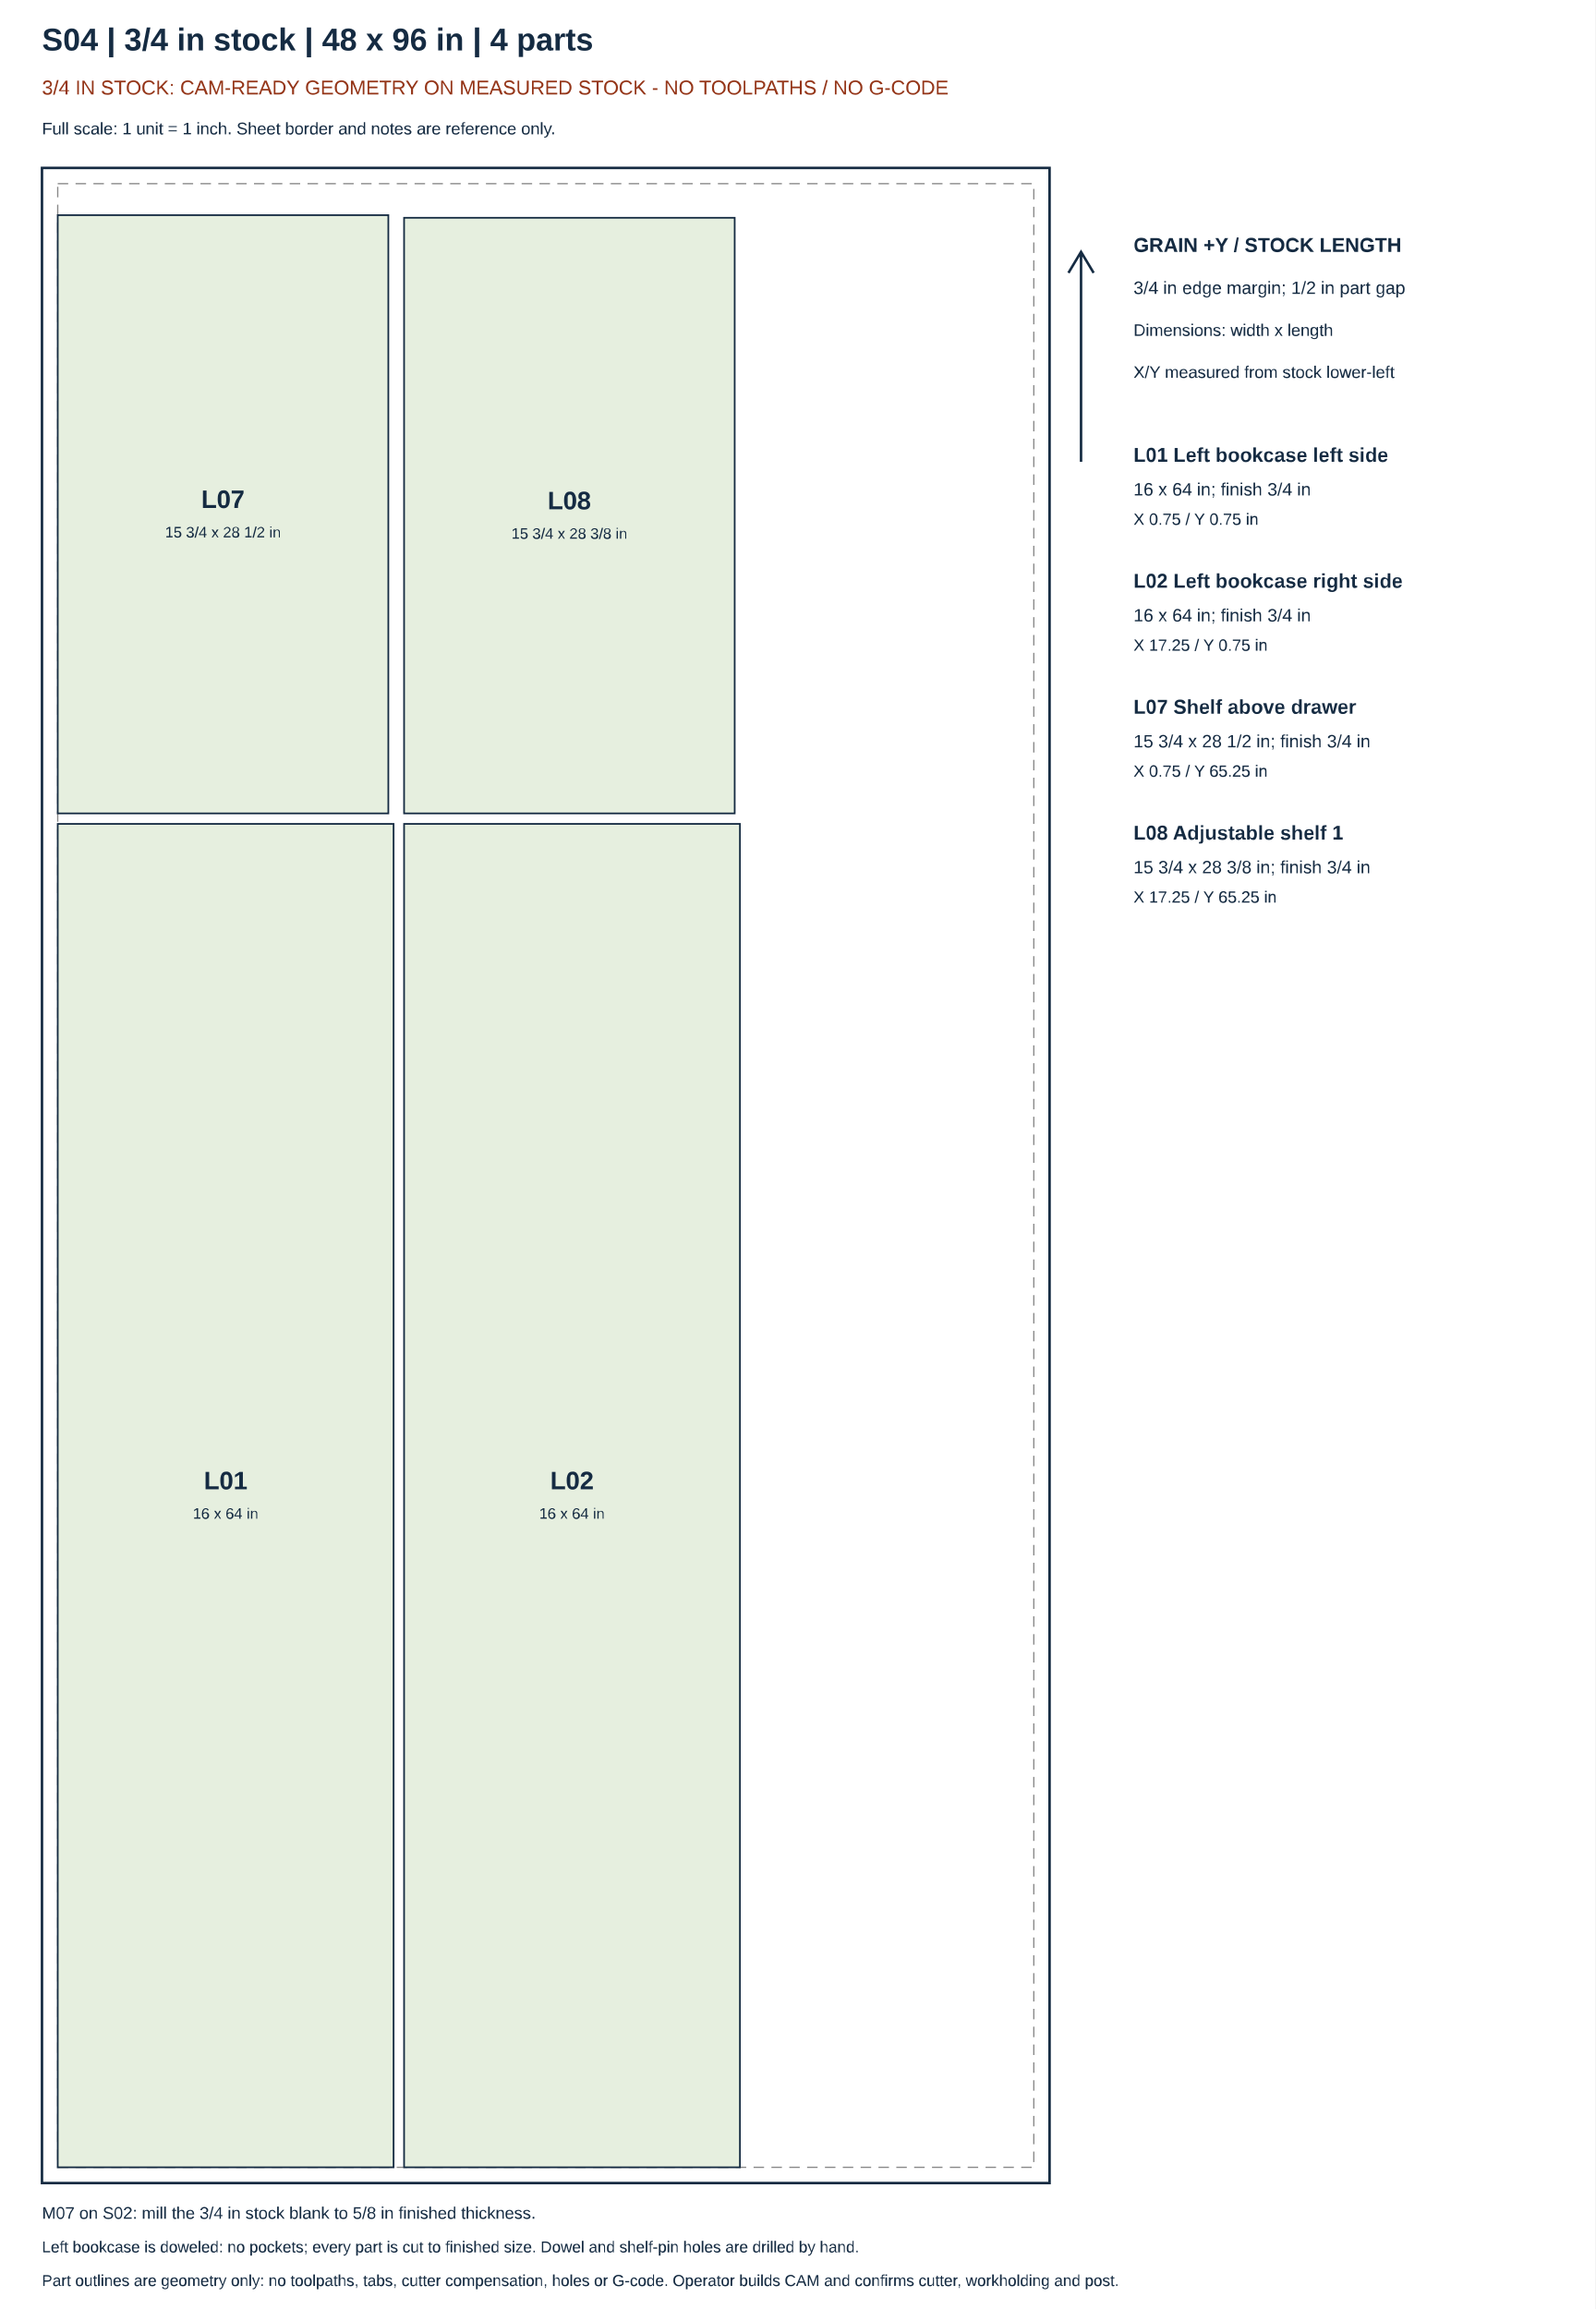
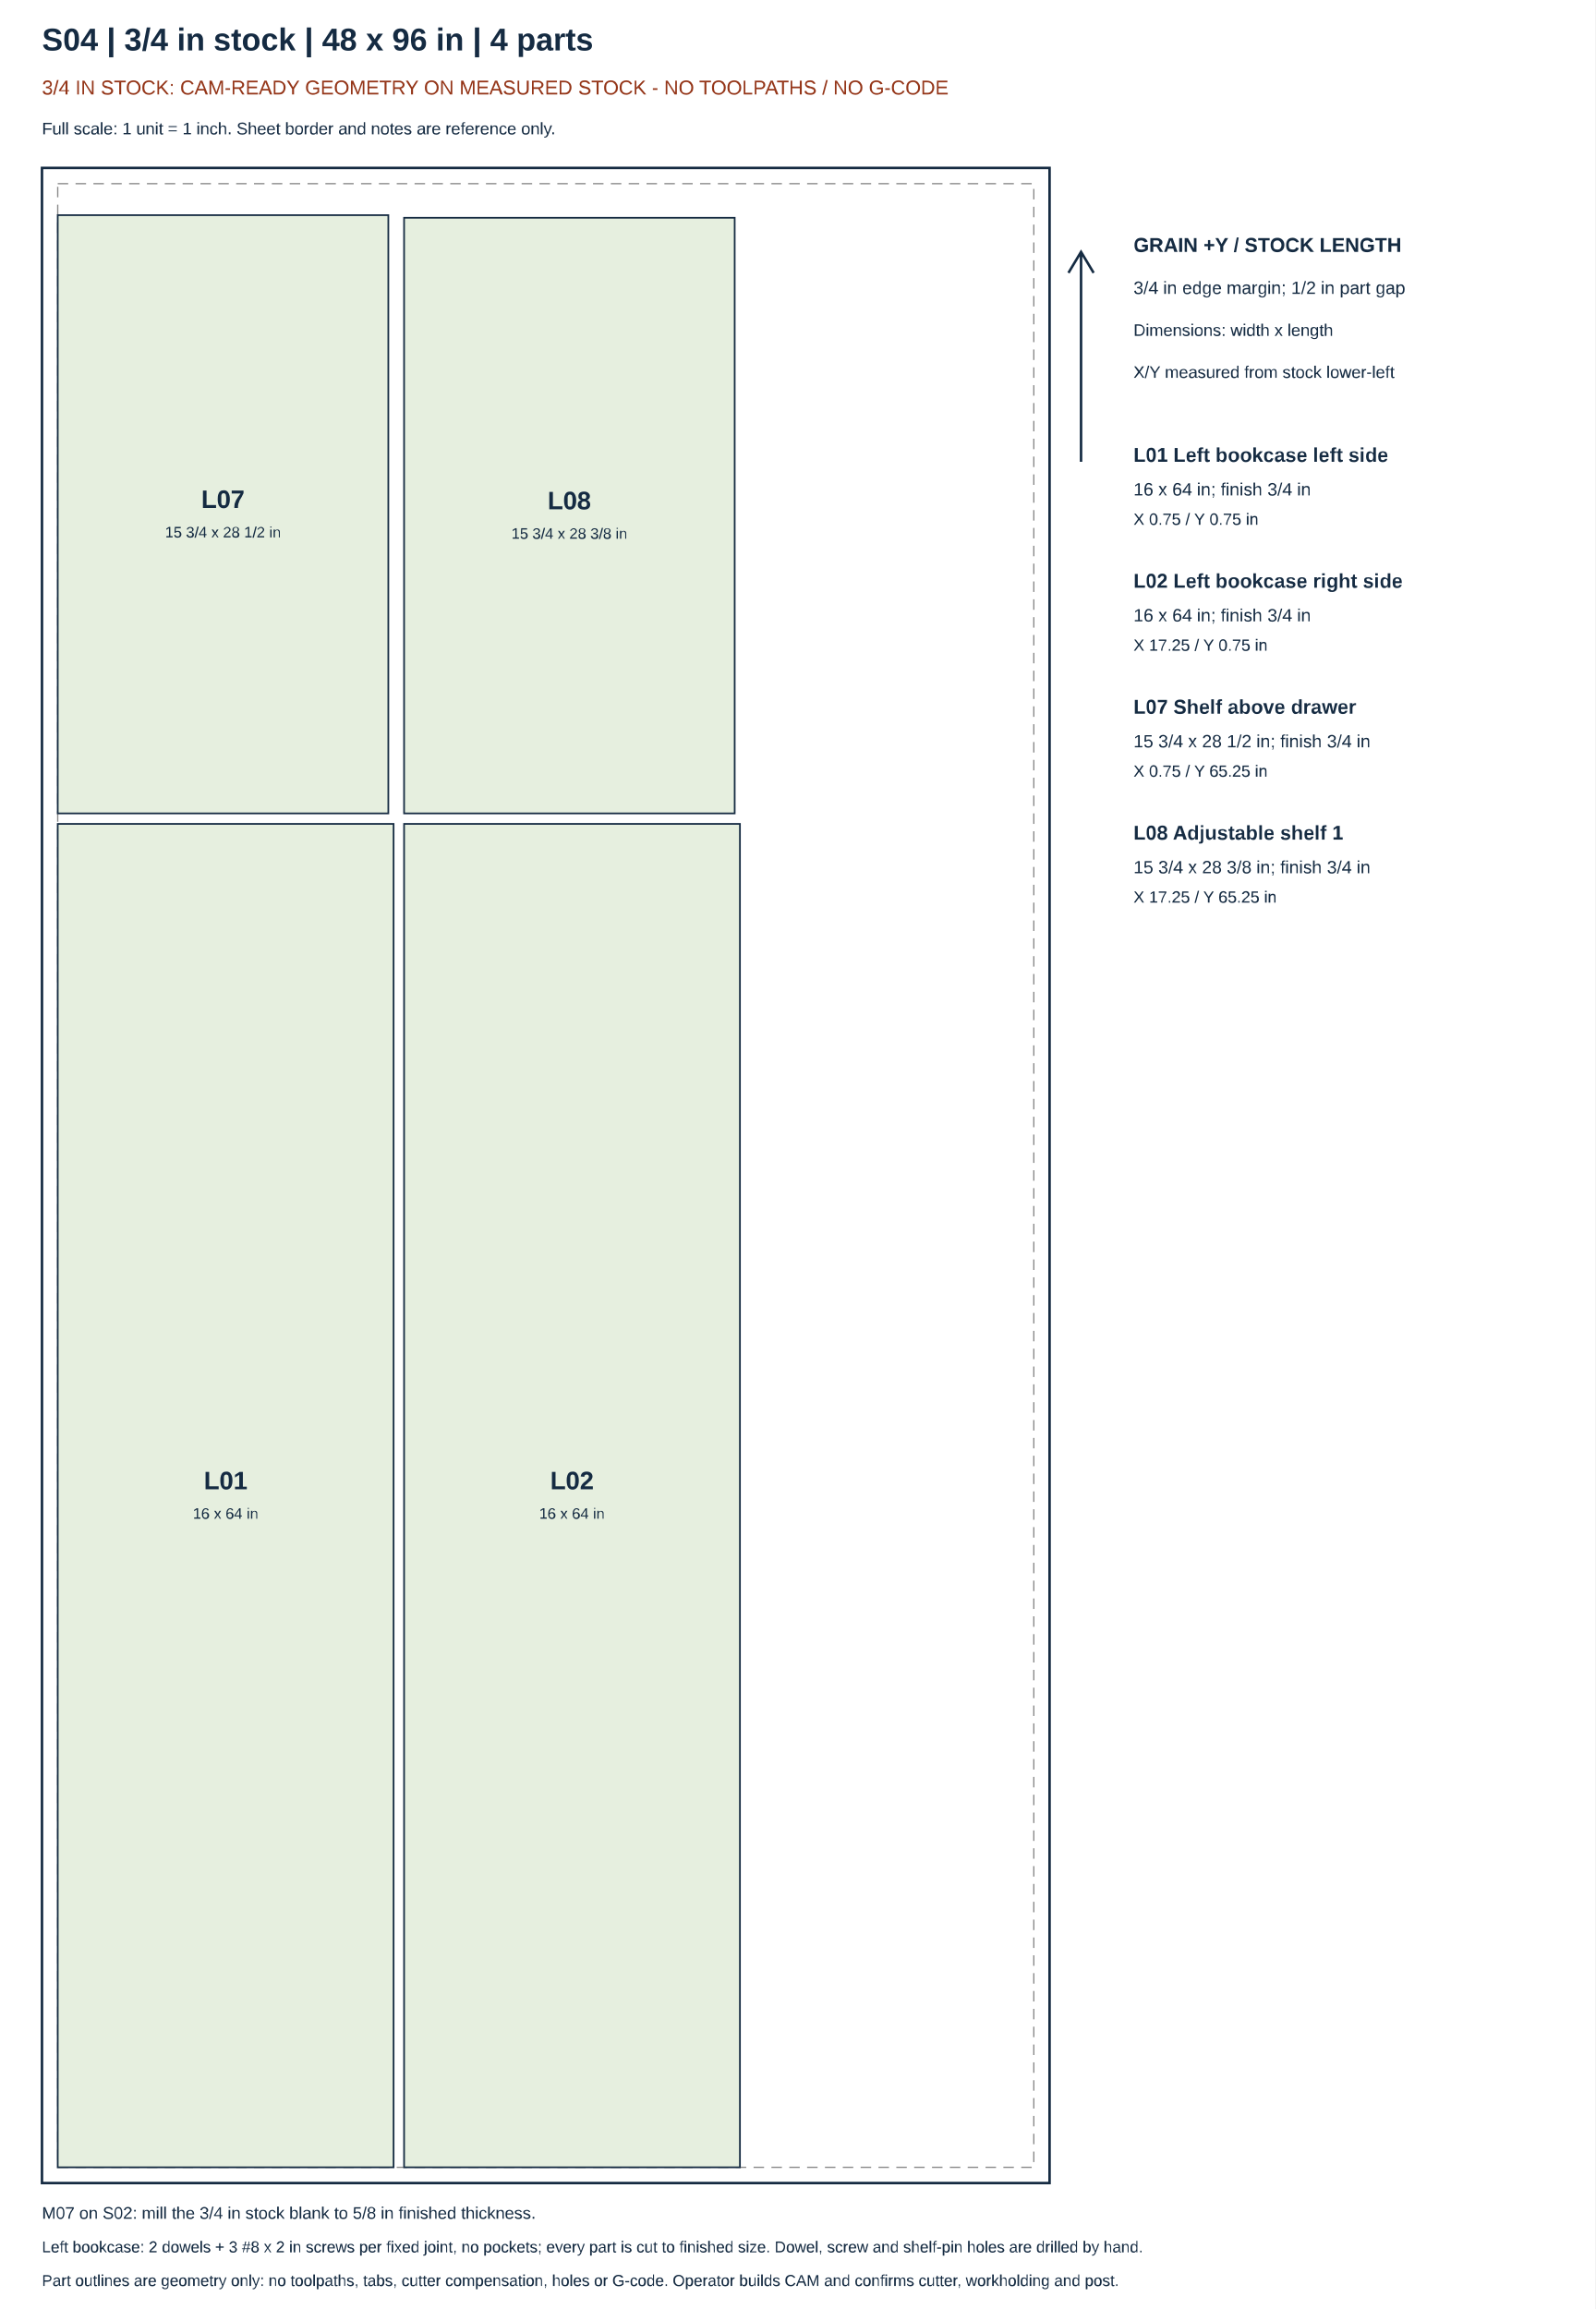
<svg xmlns="http://www.w3.org/2000/svg" width="76in" height="110in" viewBox="-2 -8 76 110">
  <rect x="-2" y="-8" width="100%" height="100%" fill="white" />
  <g font-family="Arial, sans-serif" fill="#152b42">
    <text x="0" y="-5.6" font-size="1.5" font-weight="bold">S04 | 3/4 in stock | 48 x 96 in | 4 parts</text>
    <text x="0" y="-3.5" font-size="0.95" fill="#943518">3/4 IN STOCK: CAM-READY GEOMETRY ON MEASURED STOCK - NO TOOLPATHS / NO G-CODE</text>
    <text x="0" y="-1.6" font-size="0.8">Full scale: 1 unit = 1 inch. Sheet border and notes are reference only.</text>
    <g id="STOCK_REFERENCE">
      <rect x="0" y="0" width="48" height="96" fill="none" stroke="#152b42" stroke-width="0.12" />
    </g>
    <g id="MARGIN_REFERENCE">
      <rect x="0.75" y="0.75" width="46.5" height="94.5" fill="none" stroke="#888" stroke-width="0.06" stroke-dasharray="0.5 0.35" />
    </g>
    <g id="PART_OUTLINES" stroke="#152b42" stroke-width="0.08">
      <rect id="L01" x="0.75" y="31.25" width="16.0" height="64.0" fill="#e6efdf" />
      <rect id="L02" x="17.25" y="31.25" width="16.0" height="64.0" fill="#e6efdf" />
      <rect id="L07" x="0.75" y="2.25" width="15.75" height="28.5" fill="#e6efdf" />
      <rect id="L08" x="17.25" y="2.375" width="15.75" height="28.375" fill="#e6efdf" />
    </g>
    <g id="LABELS" text-anchor="middle">
      <g>
        <text x="8.75" y="62.95" font-size="1.2" font-weight="bold">L01</text>
        <text x="8.75" y="64.35" font-size="0.72">16 x 64 in</text>
      </g>
      <g>
        <text x="25.25" y="62.95" font-size="1.2" font-weight="bold">L02</text>
        <text x="25.25" y="64.35" font-size="0.72">16 x 64 in</text>
      </g>
      <g>
        <text x="8.625" y="16.2" font-size="1.2" font-weight="bold">L07</text>
        <text x="8.625" y="17.6" font-size="0.72">15 3/4 x 28 1/2 in</text>
      </g>
      <g>
        <text x="25.125" y="16.262" font-size="1.2" font-weight="bold">L08</text>
        <text x="25.125" y="17.663" font-size="0.72">15 3/4 x 28 3/8 in</text>
      </g>
    </g>
    <g id="GRAIN_REFERENCE" stroke="#152b42" stroke-width="0.12" fill="none">
      <path d="M 49.5 14 V 4 M 48.9 5 L 49.5 4 L 50.1 5" />
    </g>
    <text x="52" y="4" font-size="0.95" font-weight="bold">GRAIN +Y / STOCK LENGTH</text>
    <text x="52" y="6" font-size="0.85">3/4 in edge margin; 1/2 in part gap</text>
    <text x="52" y="8" font-size="0.8">Dimensions: width x length</text>
    <text x="52" y="10" font-size="0.8">X/Y measured from stock lower-left</text>
    <text x="52" y="14" font-size="0.95" font-weight="bold">L01  Left bookcase left side</text>
    <text x="52" y="15.6" font-size="0.85">16 x 64 in; finish 3/4 in</text>
    <text x="52" y="17" font-size="0.78">X 0.75 / Y 0.75 in</text>
    <text x="52" y="20" font-size="0.95" font-weight="bold">L02  Left bookcase right side</text>
    <text x="52" y="21.6" font-size="0.85">16 x 64 in; finish 3/4 in</text>
    <text x="52" y="23" font-size="0.78">X 17.25 / Y 0.75 in</text>
    <text x="52" y="26" font-size="0.95" font-weight="bold">L07  Shelf above drawer</text>
    <text x="52" y="27.6" font-size="0.85">15 3/4 x 28 1/2 in; finish 3/4 in</text>
    <text x="52" y="29" font-size="0.78">X 0.75 / Y 65.25 in</text>
    <text x="52" y="32" font-size="0.95" font-weight="bold">L08  Adjustable shelf 1</text>
    <text x="52" y="33.6" font-size="0.85">15 3/4 x 28 3/8 in; finish 3/4 in</text>
    <text x="52" y="35" font-size="0.78">X 17.25 / Y 65.25 in</text>
    <text x="0" y="97.7" font-size="0.8">M07 on S02: mill the 3/4 in stock blank to 5/8 in finished thickness.</text>
-     <text x="0" y="99.3" font-size="0.75">Left bookcase is doweled: no pockets; every part is cut to finished size. Dowel and shelf-pin holes are drilled by hand.</text>
+     <text x="0" y="99.3" font-size="0.75">Left bookcase: 2 dowels + 3 #8 x 2 in screws per fixed joint, no pockets; every part is cut to finished size. Dowel, screw and shelf-pin holes are drilled by hand.</text>
    <text x="0" y="100.9" font-size="0.75">Part outlines are geometry only: no toolpaths, tabs, cutter compensation, holes or G-code. Operator builds CAM and confirms cutter, workholding and post.</text>
  </g>
</svg>
